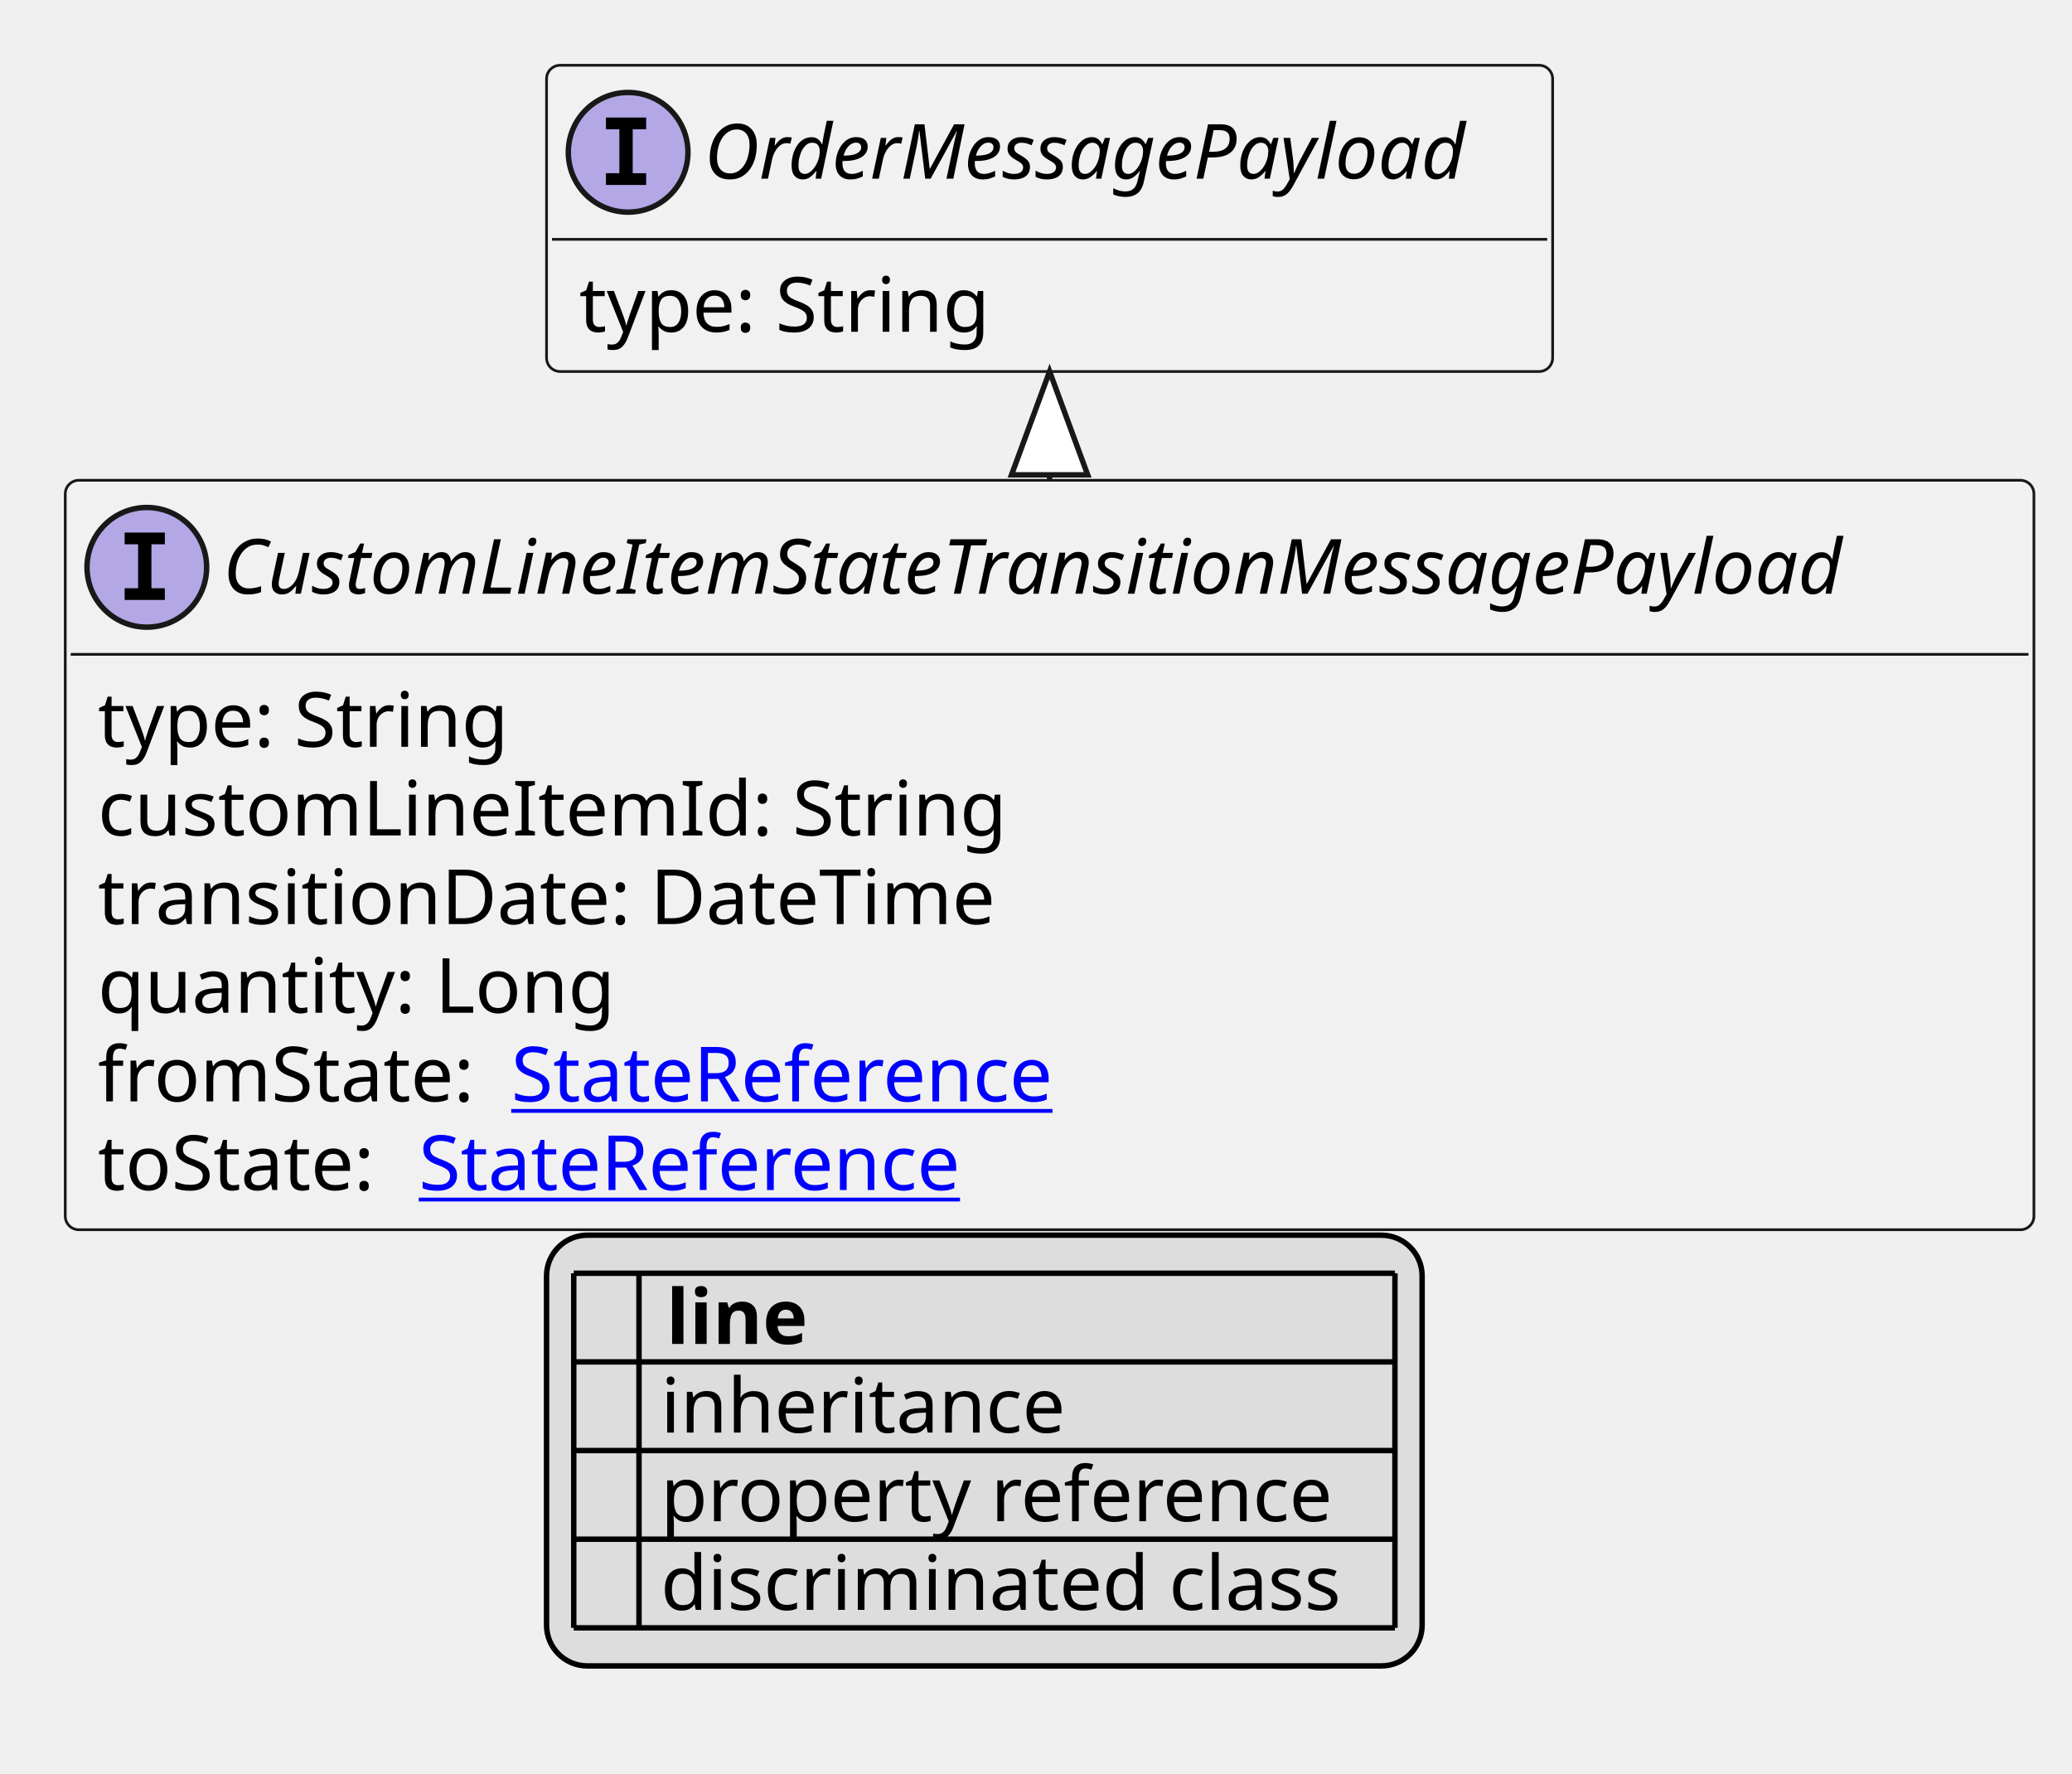
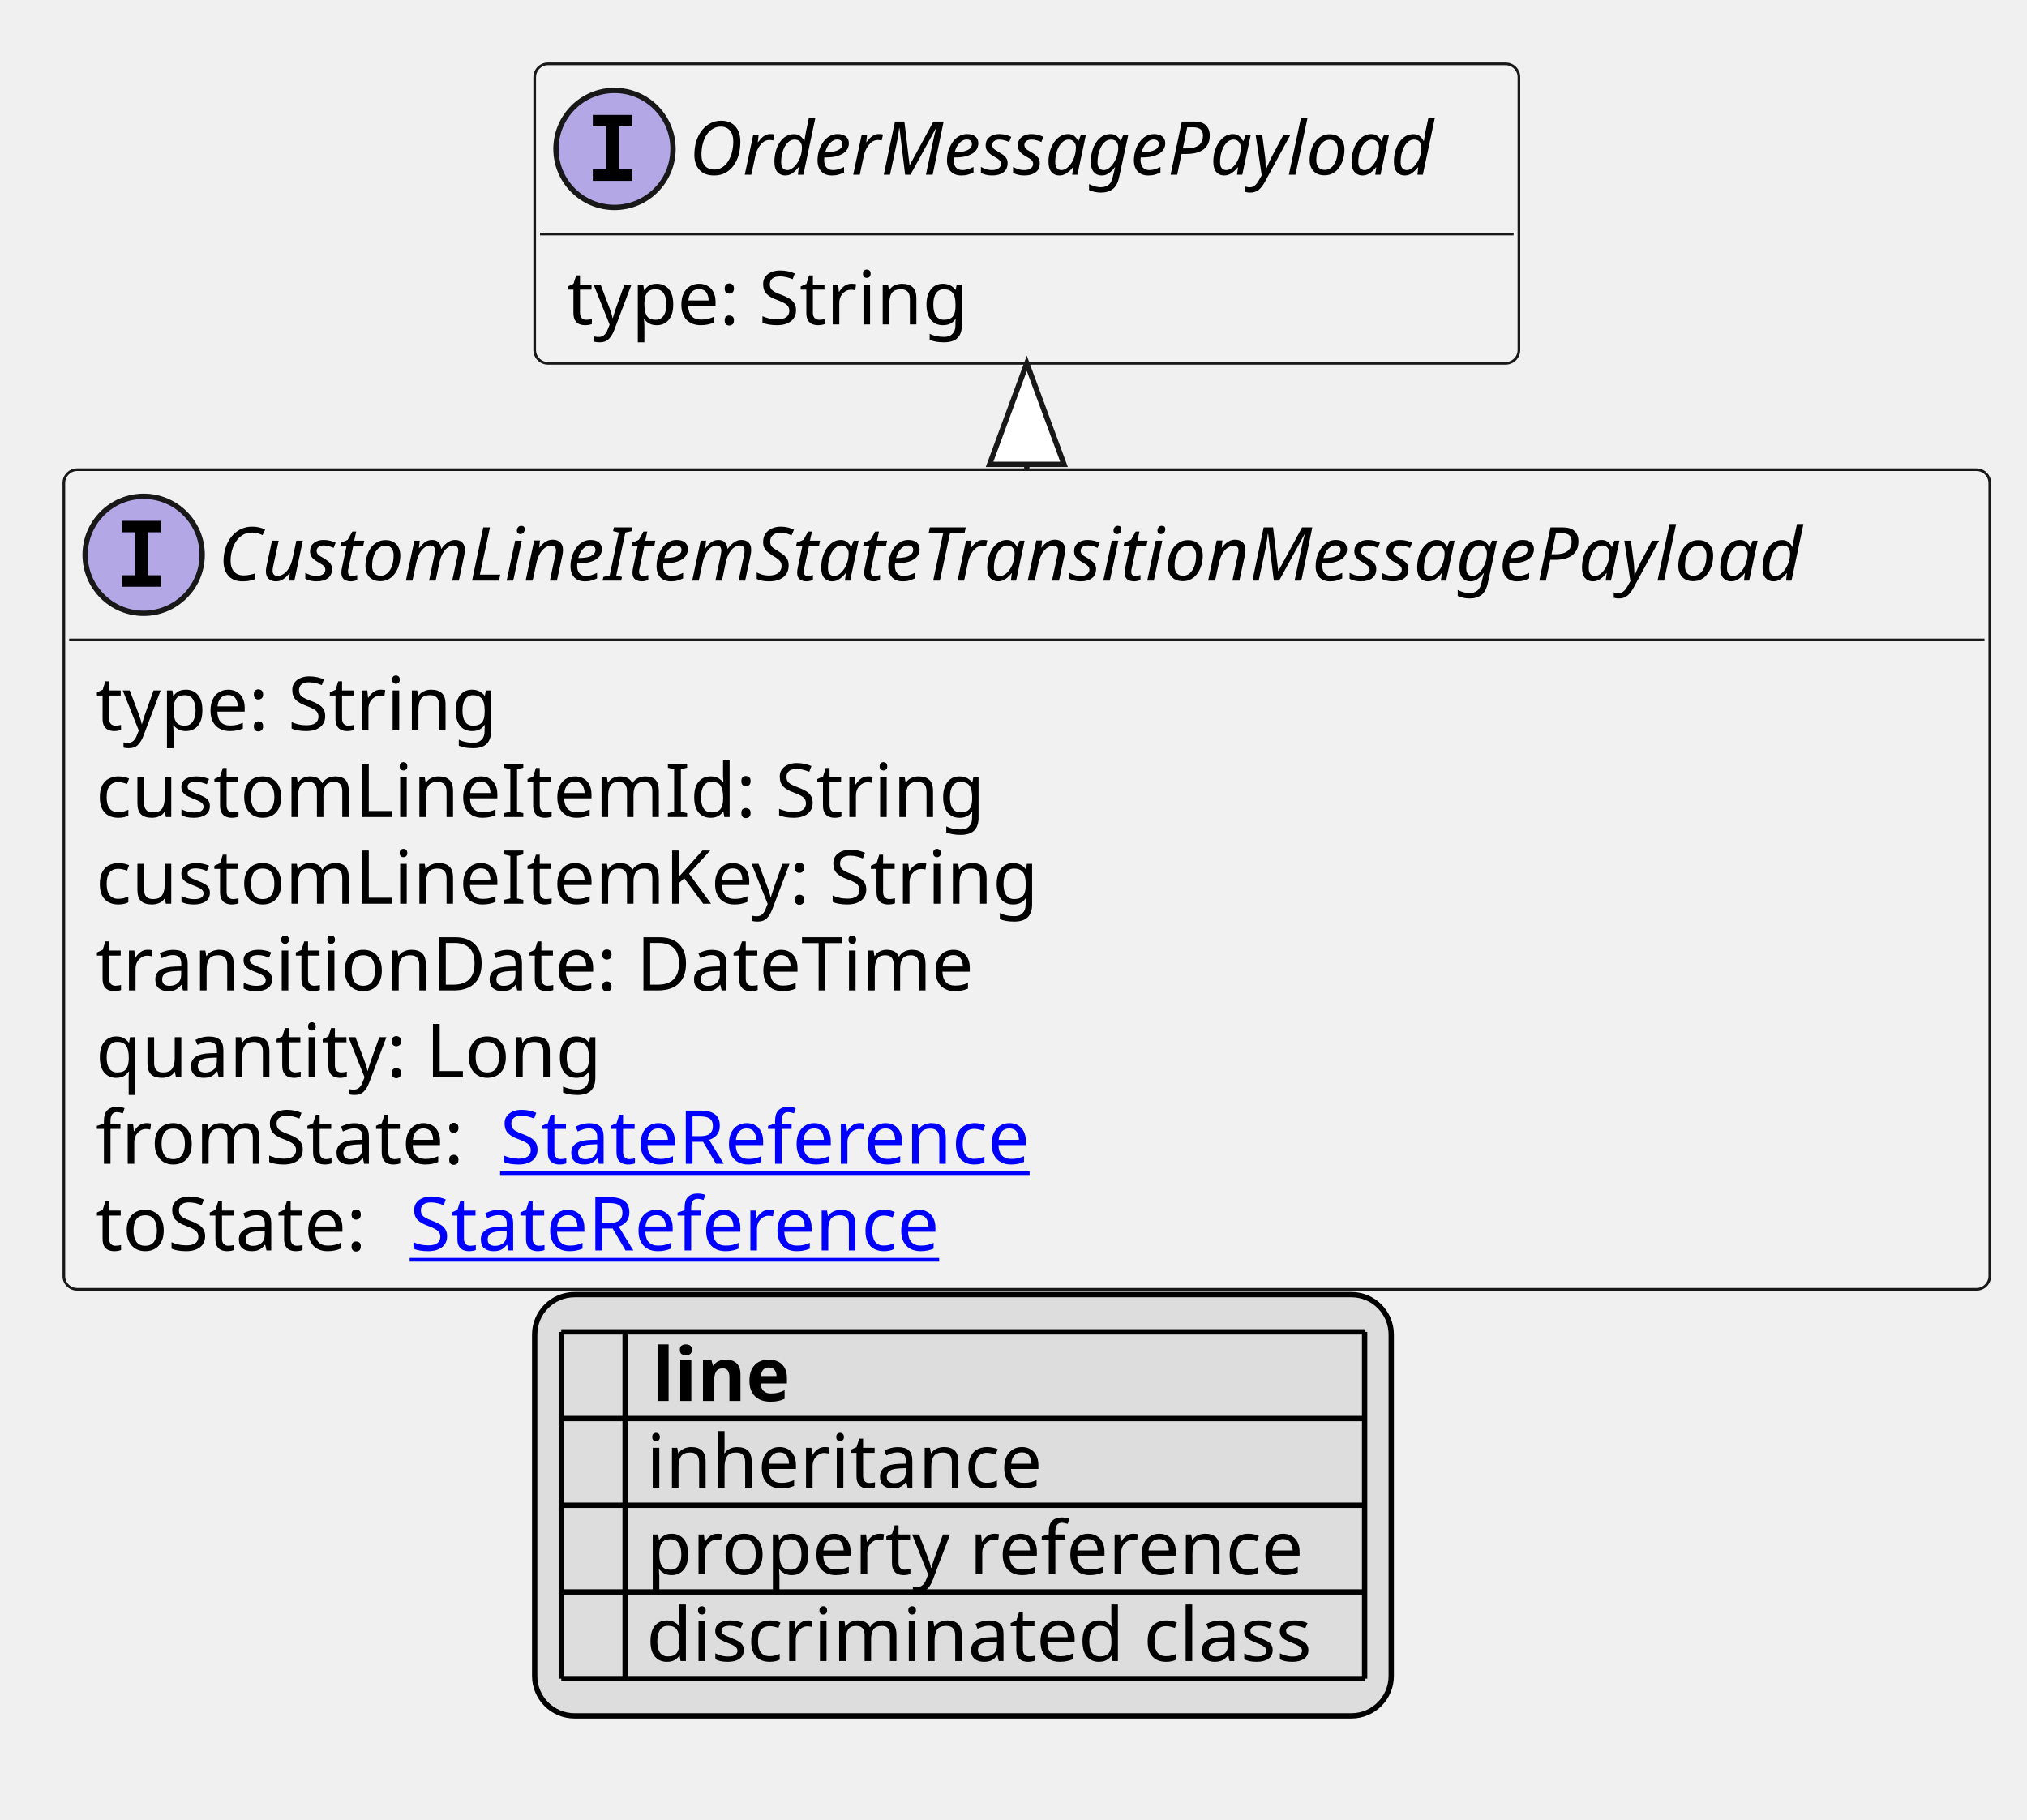
- <svg xmlns="http://www.w3.org/2000/svg" xmlns:xlink="http://www.w3.org/1999/xlink" contentStyleType="text/css" height="326px" preserveAspectRatio="none" style="width:381px;height:326px;background:#FFFFFF;" version="1.1" viewBox="0 0 381 326" width="381px" zoomAndPan="magnify">
+ <svg xmlns="http://www.w3.org/2000/svg" xmlns:xlink="http://www.w3.org/1999/xlink" contentStyleType="text/css" height="342px" preserveAspectRatio="none" style="width:381px;height:342px;background:#FFFFFF;" version="1.1" viewBox="0 0 381 342" width="381px" zoomAndPan="magnify">
  <defs>
-     <filter height="1" id="bw9rt61c29psr0" width="1" x="0" y="0">
+     <filter height="1" id="b1upawtdlb8uas0" width="1" x="0" y="0">
      <feFlood flood-color="#000000" result="flood" />
      <feComposite in="SourceGraphic" in2="flood" operator="over" />
    </filter>
-     <filter height="1" id="bw9rt61c29psr1" width="1" x="0" y="0">
+     <filter height="1" id="b1upawtdlb8uas1" width="1" x="0" y="0">
      <feFlood flood-color="#008000" result="flood" />
      <feComposite in="SourceGraphic" in2="flood" operator="over" />
    </filter>
-     <filter height="1" id="bw9rt61c29psr2" width="1" x="0" y="0">
+     <filter height="1" id="b1upawtdlb8uas2" width="1" x="0" y="0">
      <feFlood flood-color="#0000FF" result="flood" />
      <feComposite in="SourceGraphic" in2="flood" operator="over" />
    </filter>
  </defs>
  <g>
    <a href="CustomLineItemStateTransitionMessagePayload.svg" target="_top" title="CustomLineItemStateTransitionMessagePayload.svg" xlink:actuate="onRequest" xlink:href="CustomLineItemStateTransitionMessagePayload.svg" xlink:show="new" xlink:title="CustomLineItemStateTransitionMessagePayload.svg" xlink:type="simple">
      <g id="elem_CustomLineItemStateTransitionMessagePayload">
-         <rect codeLine="10" fill="#F1F1F1" height="137.781" id="CustomLineItemStateTransitionMessagePayload" rx="2.5" ry="2.5" style="stroke:#181818;stroke-width:0.5;" width="362" x="12" y="88.297" />
+         <rect codeLine="10" fill="#F1F1F1" height="154.078" id="CustomLineItemStateTransitionMessagePayload" rx="2.5" ry="2.5" style="stroke:#181818;stroke-width:0.5;" width="362" x="12" y="88.297" />
        <ellipse cx="27" cy="104.297" fill="#B4A7E5" rx="11" ry="11" style="stroke:#181818;stroke-width:1.0;" />
        <path d="M22.922,100.062 L22.922,97.906 L30.312,97.906 L30.312,100.062 L27.844,100.062 L27.844,108.141 L30.312,108.141 L30.312,110.297 L22.922,110.297 L22.922,108.141 L25.391,108.141 L25.391,100.062 L22.922,100.062 Z " fill="#000000" />
        <text fill="#000000" font-family="sans-serif" font-size="14" font-style="italic" lengthAdjust="spacing" textLength="330" x="41" y="109.144">CustomLineItemStateTransitionMessagePayload</text>
        <line style="stroke:#181818;stroke-width:0.5;" x1="13" x2="373" y1="120.297" y2="120.297" />
        <text fill="#000000" font-family="sans-serif" font-size="14" lengthAdjust="spacing" textLength="79" x="18" y="137.292">type: String</text>
        <text fill="#000000" font-family="sans-serif" font-size="14" lengthAdjust="spacing" textLength="171" x="18" y="153.589">customLineItemId: String</text>
-         <text fill="#000000" font-family="sans-serif" font-size="14" lengthAdjust="spacing" textLength="173" x="18" y="169.886">transitionDate: DateTime</text>
-         <text fill="#000000" font-family="sans-serif" font-size="14" lengthAdjust="spacing" textLength="98" x="18" y="186.183">quantity: Long</text>
-         <text fill="#000000" font-family="sans-serif" font-size="14" lengthAdjust="spacing" textLength="72" x="18" y="202.48">fromState:</text>
+         <text fill="#000000" font-family="sans-serif" font-size="14" lengthAdjust="spacing" textLength="184" x="18" y="169.886">customLineItemKey: String</text>
+         <text fill="#000000" font-family="sans-serif" font-size="14" lengthAdjust="spacing" textLength="173" x="18" y="186.183">transitionDate: DateTime</text>
+         <text fill="#000000" font-family="sans-serif" font-size="14" lengthAdjust="spacing" textLength="98" x="18" y="202.48">quantity: Long</text>
+         <text fill="#000000" font-family="sans-serif" font-size="14" lengthAdjust="spacing" textLength="72" x="18" y="218.776">fromState:</text>
        <a href="StateReference.svg" target="_top" title="StateReference.svg" xlink:actuate="onRequest" xlink:href="StateReference.svg" xlink:show="new" xlink:title="StateReference.svg" xlink:type="simple">
-           <text fill="#0000FF" font-family="sans-serif" font-size="14" lengthAdjust="spacing" text-decoration="underline" textLength="108" x="94" y="202.48">StateReference</text>
+           <text fill="#0000FF" font-family="sans-serif" font-size="14" lengthAdjust="spacing" text-decoration="underline" textLength="108" x="94" y="218.776">StateReference</text>
        </a>
-         <text fill="#000000" font-family="sans-serif" font-size="14" lengthAdjust="spacing" textLength="55" x="18" y="218.776">toState:</text>
+         <text fill="#000000" font-family="sans-serif" font-size="14" lengthAdjust="spacing" textLength="55" x="18" y="235.073">toState:</text>
        <a href="StateReference.svg" target="_top" title="StateReference.svg" xlink:actuate="onRequest" xlink:href="StateReference.svg" xlink:show="new" xlink:title="StateReference.svg" xlink:type="simple">
-           <text fill="#0000FF" font-family="sans-serif" font-size="14" lengthAdjust="spacing" text-decoration="underline" textLength="108" x="77" y="218.776">StateReference</text>
+           <text fill="#0000FF" font-family="sans-serif" font-size="14" lengthAdjust="spacing" text-decoration="underline" textLength="108" x="77" y="235.073">StateReference</text>
        </a>
      </g>
    </a>
    <a href="OrderMessagePayload.svg" target="_top" title="OrderMessagePayload.svg" xlink:actuate="onRequest" xlink:href="OrderMessagePayload.svg" xlink:show="new" xlink:title="OrderMessagePayload.svg" xlink:type="simple">
      <g id="elem_OrderMessagePayload">
-         <rect codeLine="18" fill="#F1F1F1" height="56.297" id="OrderMessagePayload" rx="2.5" ry="2.5" style="stroke:#181818;stroke-width:0.5;" width="185" x="100.5" y="12" />
+         <rect codeLine="19" fill="#F1F1F1" height="56.297" id="OrderMessagePayload" rx="2.5" ry="2.5" style="stroke:#181818;stroke-width:0.5;" width="185" x="100.5" y="12" />
        <ellipse cx="115.5" cy="28" fill="#B4A7E5" rx="11" ry="11" style="stroke:#181818;stroke-width:1.0;" />
        <path d="M111.422,23.766 L111.422,21.609 L118.812,21.609 L118.812,23.766 L116.344,23.766 L116.344,31.844 L118.812,31.844 L118.812,34 L111.422,34 L111.422,31.844 L113.891,31.844 L113.891,23.766 L111.422,23.766 Z " fill="#000000" />
        <text fill="#000000" font-family="sans-serif" font-size="14" font-style="italic" lengthAdjust="spacing" textLength="153" x="129.5" y="32.847">OrderMessagePayload</text>
        <line style="stroke:#181818;stroke-width:0.5;" x1="101.5" x2="284.5" y1="44" y2="44" />
        <text fill="#000000" font-family="sans-serif" font-size="14" lengthAdjust="spacing" textLength="79" x="106.5" y="60.995">type: String</text>
      </g>
    </a>
    <line style="stroke:#181818;stroke-width:1.0;" x1="193" x2="193" y1="68.297" y2="88.297" />
    <polygon fill="#FFFFFF" points="193,68.297,186,87.297,200,87.297,193,68.297" style="stroke:#181818;stroke-width:1.0;" />
-     <rect fill="#DDDDDD" height="79.188" id="_legend" rx="7.5" ry="7.5" style="stroke:#000000;stroke-width:1.0;" width="161" x="100.5" y="227.078" />
-     <text fill="#000000" font-family="sans-serif" font-size="14" font-weight="bold" lengthAdjust="spacing" textLength="5" x="105.5" y="247.073"> </text>
-     <text fill="#000000" font-family="sans-serif" font-size="14" font-weight="bold" lengthAdjust="spacing" textLength="28" x="122.5" y="247.073">line</text>
-     <text fill="#000000" filter="url(#bw9rt61c29psr0)" font-family="sans-serif" font-size="14" lengthAdjust="spacing" textLength="12" x="105.5" y="263.37">   </text>
-     <text fill="#000000" font-family="sans-serif" font-size="14" lengthAdjust="spacing" textLength="77" x="121.5" y="263.37">inheritance</text>
-     <text fill="#000000" filter="url(#bw9rt61c29psr1)" font-family="sans-serif" font-size="14" lengthAdjust="spacing" textLength="12" x="105.5" y="279.667">   </text>
-     <text fill="#000000" font-family="sans-serif" font-size="14" lengthAdjust="spacing" textLength="129" x="121.5" y="279.667">property reference</text>
-     <text fill="#000000" filter="url(#bw9rt61c29psr2)" font-family="sans-serif" font-size="14" lengthAdjust="spacing" textLength="12" x="105.5" y="295.964">   </text>
-     <text fill="#000000" font-family="sans-serif" font-size="14" lengthAdjust="spacing" textLength="131" x="121.5" y="295.964">discriminated class</text>
-     <line style="stroke:#000000;stroke-width:1.0;" x1="105.5" x2="256.5" y1="234.078" y2="234.078" />
+     <rect fill="#DDDDDD" height="79.188" id="_legend" rx="7.5" ry="7.5" style="stroke:#000000;stroke-width:1.0;" width="161" x="100.5" y="243.375" />
+     <text fill="#000000" font-family="sans-serif" font-size="14" font-weight="bold" lengthAdjust="spacing" textLength="5" x="105.5" y="263.37"> </text>
+     <text fill="#000000" font-family="sans-serif" font-size="14" font-weight="bold" lengthAdjust="spacing" textLength="28" x="122.5" y="263.37">line</text>
+     <text fill="#000000" filter="url(#b1upawtdlb8uas0)" font-family="sans-serif" font-size="14" lengthAdjust="spacing" textLength="12" x="105.5" y="279.667">   </text>
+     <text fill="#000000" font-family="sans-serif" font-size="14" lengthAdjust="spacing" textLength="77" x="121.5" y="279.667">inheritance</text>
+     <text fill="#000000" filter="url(#b1upawtdlb8uas1)" font-family="sans-serif" font-size="14" lengthAdjust="spacing" textLength="12" x="105.5" y="295.964">   </text>
+     <text fill="#000000" font-family="sans-serif" font-size="14" lengthAdjust="spacing" textLength="129" x="121.5" y="295.964">property reference</text>
+     <text fill="#000000" filter="url(#b1upawtdlb8uas2)" font-family="sans-serif" font-size="14" lengthAdjust="spacing" textLength="12" x="105.5" y="312.261">   </text>
+     <text fill="#000000" font-family="sans-serif" font-size="14" lengthAdjust="spacing" textLength="131" x="121.5" y="312.261">discriminated class</text>
    <line style="stroke:#000000;stroke-width:1.0;" x1="105.5" x2="256.5" y1="250.375" y2="250.375" />
    <line style="stroke:#000000;stroke-width:1.0;" x1="105.5" x2="256.5" y1="266.672" y2="266.672" />
    <line style="stroke:#000000;stroke-width:1.0;" x1="105.5" x2="256.5" y1="282.969" y2="282.969" />
    <line style="stroke:#000000;stroke-width:1.0;" x1="105.5" x2="256.5" y1="299.266" y2="299.266" />
-     <line style="stroke:#000000;stroke-width:1.0;" x1="105.5" x2="105.5" y1="234.078" y2="299.266" />
-     <line style="stroke:#000000;stroke-width:1.0;" x1="117.5" x2="117.5" y1="234.078" y2="299.266" />
-     <line style="stroke:#000000;stroke-width:1.0;" x1="256.5" x2="256.5" y1="234.078" y2="299.266" />
+     <line style="stroke:#000000;stroke-width:1.0;" x1="105.5" x2="256.5" y1="315.562" y2="315.562" />
+     <line style="stroke:#000000;stroke-width:1.0;" x1="105.5" x2="105.5" y1="250.375" y2="315.562" />
+     <line style="stroke:#000000;stroke-width:1.0;" x1="117.5" x2="117.5" y1="250.375" y2="315.562" />
+     <line style="stroke:#000000;stroke-width:1.0;" x1="256.5" x2="256.5" y1="250.375" y2="315.562" />
  </g>
</svg>
